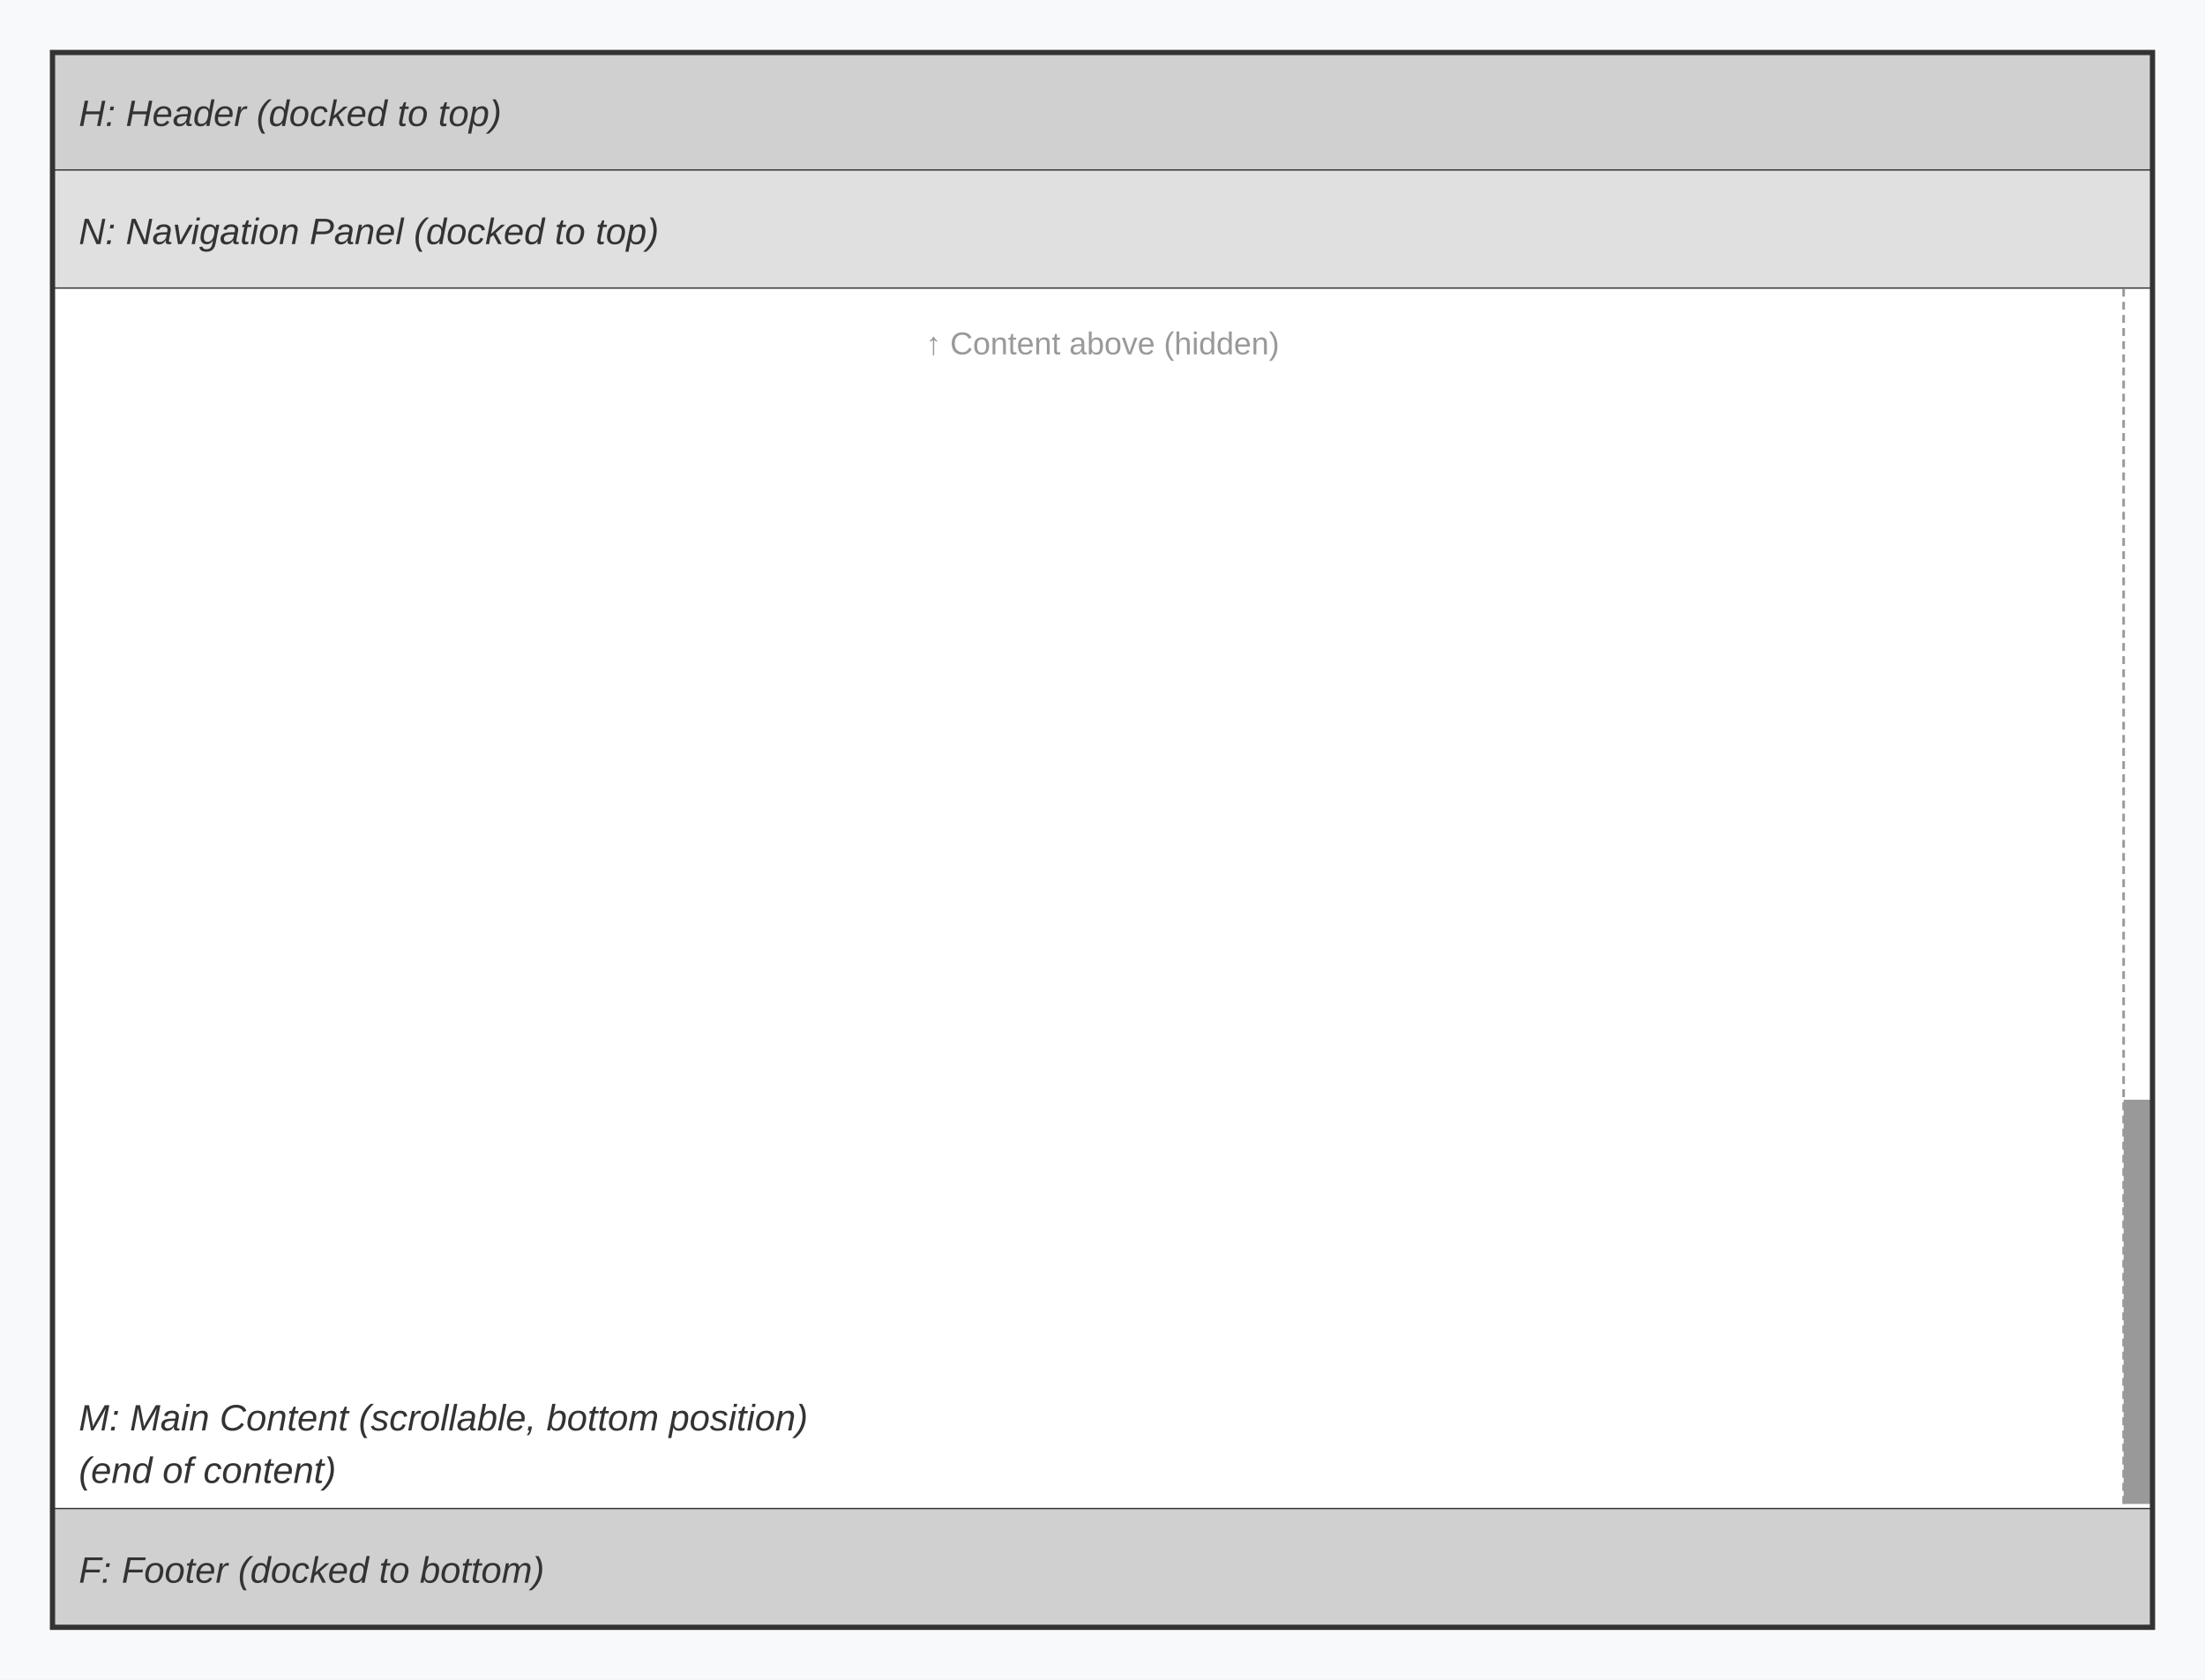
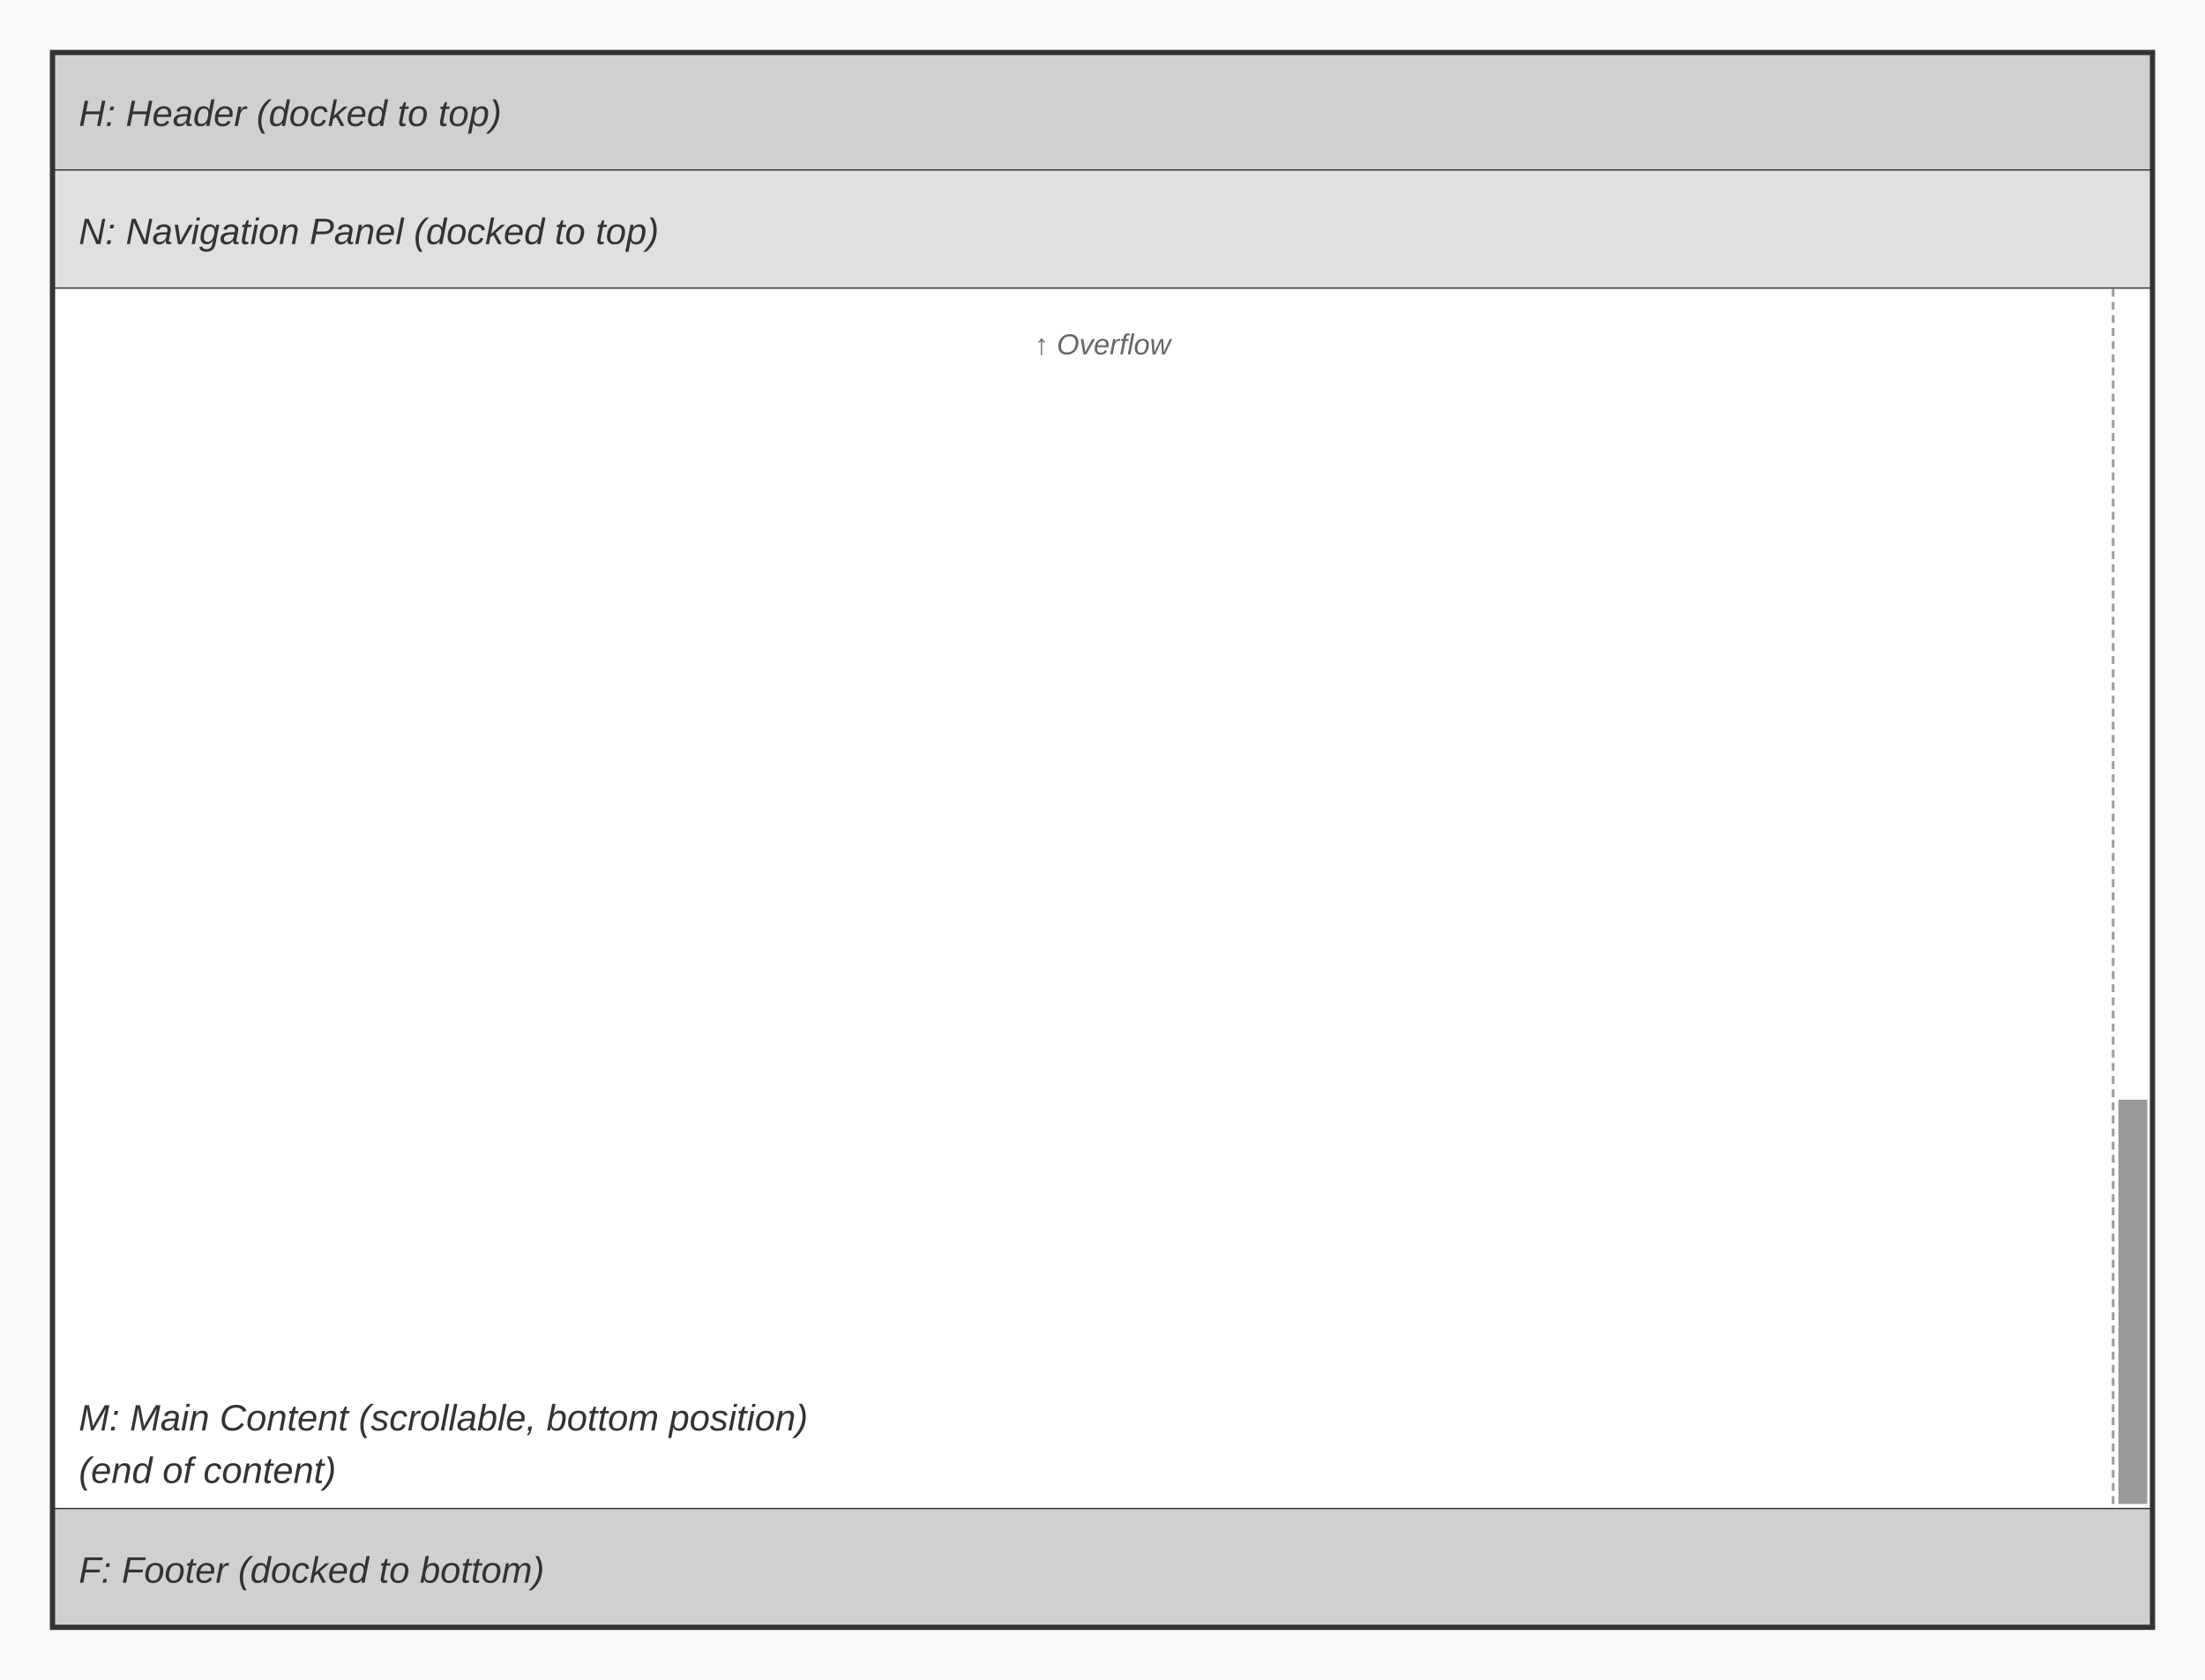
<svg xmlns="http://www.w3.org/2000/svg" viewBox="0 0 840 640" width="840" height="640">
  <defs>
    <style>
      .container-bg { fill: #f8f9fa; }
      .gutter { fill: #e9ecef; }
      .main-screen-border { stroke: #333; stroke-width: 2; fill: none; }
      .block-border { stroke: #333; stroke-width: 1; fill: none; }
      .gutter-edge { stroke: #666; stroke-width: 1; stroke-dasharray: 4,2; fill: none; }
      .header { fill: #d0d0d0; }
      .nav { fill: #e0e0e0; }
      .content { fill: #ffffff; }
      .footer { fill: #d0d0d0; }
      .scrollbar { fill: #999; }
      .scrollbar-border { stroke: #999; stroke-width: 1; stroke-dasharray: 3,2; }
-       .overflow-indicator { font-family: Arial, sans-serif; font-size: 12px; fill: #999; text-anchor: middle; }
      .text { font-family: Arial, sans-serif; font-size: 14px; fill: #333; text-anchor: start; font-style: italic; }
+       .text-overflow { font-family: Arial, sans-serif; font-size: 11px; fill: #666; text-anchor: middle; font-style: italic; }
      .text-center { font-family: Arial, sans-serif; font-size: 14px; fill: #666; text-anchor: middle; font-style: italic; }
    </style>
  </defs>
  <rect class="container-bg" x="0" y="0" width="840" height="640" />
  <rect class="header" x="20" y="20" width="800" height="45" />
  <line class="block-border" x1="20" y1="65" x2="820" y2="65" />
  <text class="text" x="30" y="48">H: Header (docked to top)</text>
  <rect class="nav" x="20" y="65" width="800" height="45" />
  <line class="block-border" x1="20" y1="110" x2="820" y2="110" />
  <text class="text" x="30" y="93">N: Navigation Panel (docked to top)</text>
  <rect class="content" x="20" y="110" width="800" height="465" />
-   <text class="overflow-indicator" x="420" y="135">↑ Content above (hidden)</text>
+   <text class="text-overflow" x="420" y="135">↑ Overflow</text>
  <text class="text" x="30" y="545">M: Main Content (scrollable, bottom position)</text>
  <text class="text" x="30" y="565">(end of content)</text>
-   <line class="scrollbar-border" x1="809" y1="110" x2="809" y2="575" />
-   <rect class="scrollbar" x="809" y="419" width="11" height="154" />
+   <line class="scrollbar-border" x1="805" y1="110" x2="805" y2="575" />
+   <rect class="scrollbar" x="807" y="419" width="11" height="154" />
  <line class="block-border" x1="20" y1="575" x2="820" y2="575" />
  <rect class="footer" x="20" y="575" width="800" height="45" />
  <text class="text" x="30" y="603">F: Footer (docked to bottom)</text>
  <rect class="main-screen-border" x="20" y="20" width="800" height="600" />
</svg>
